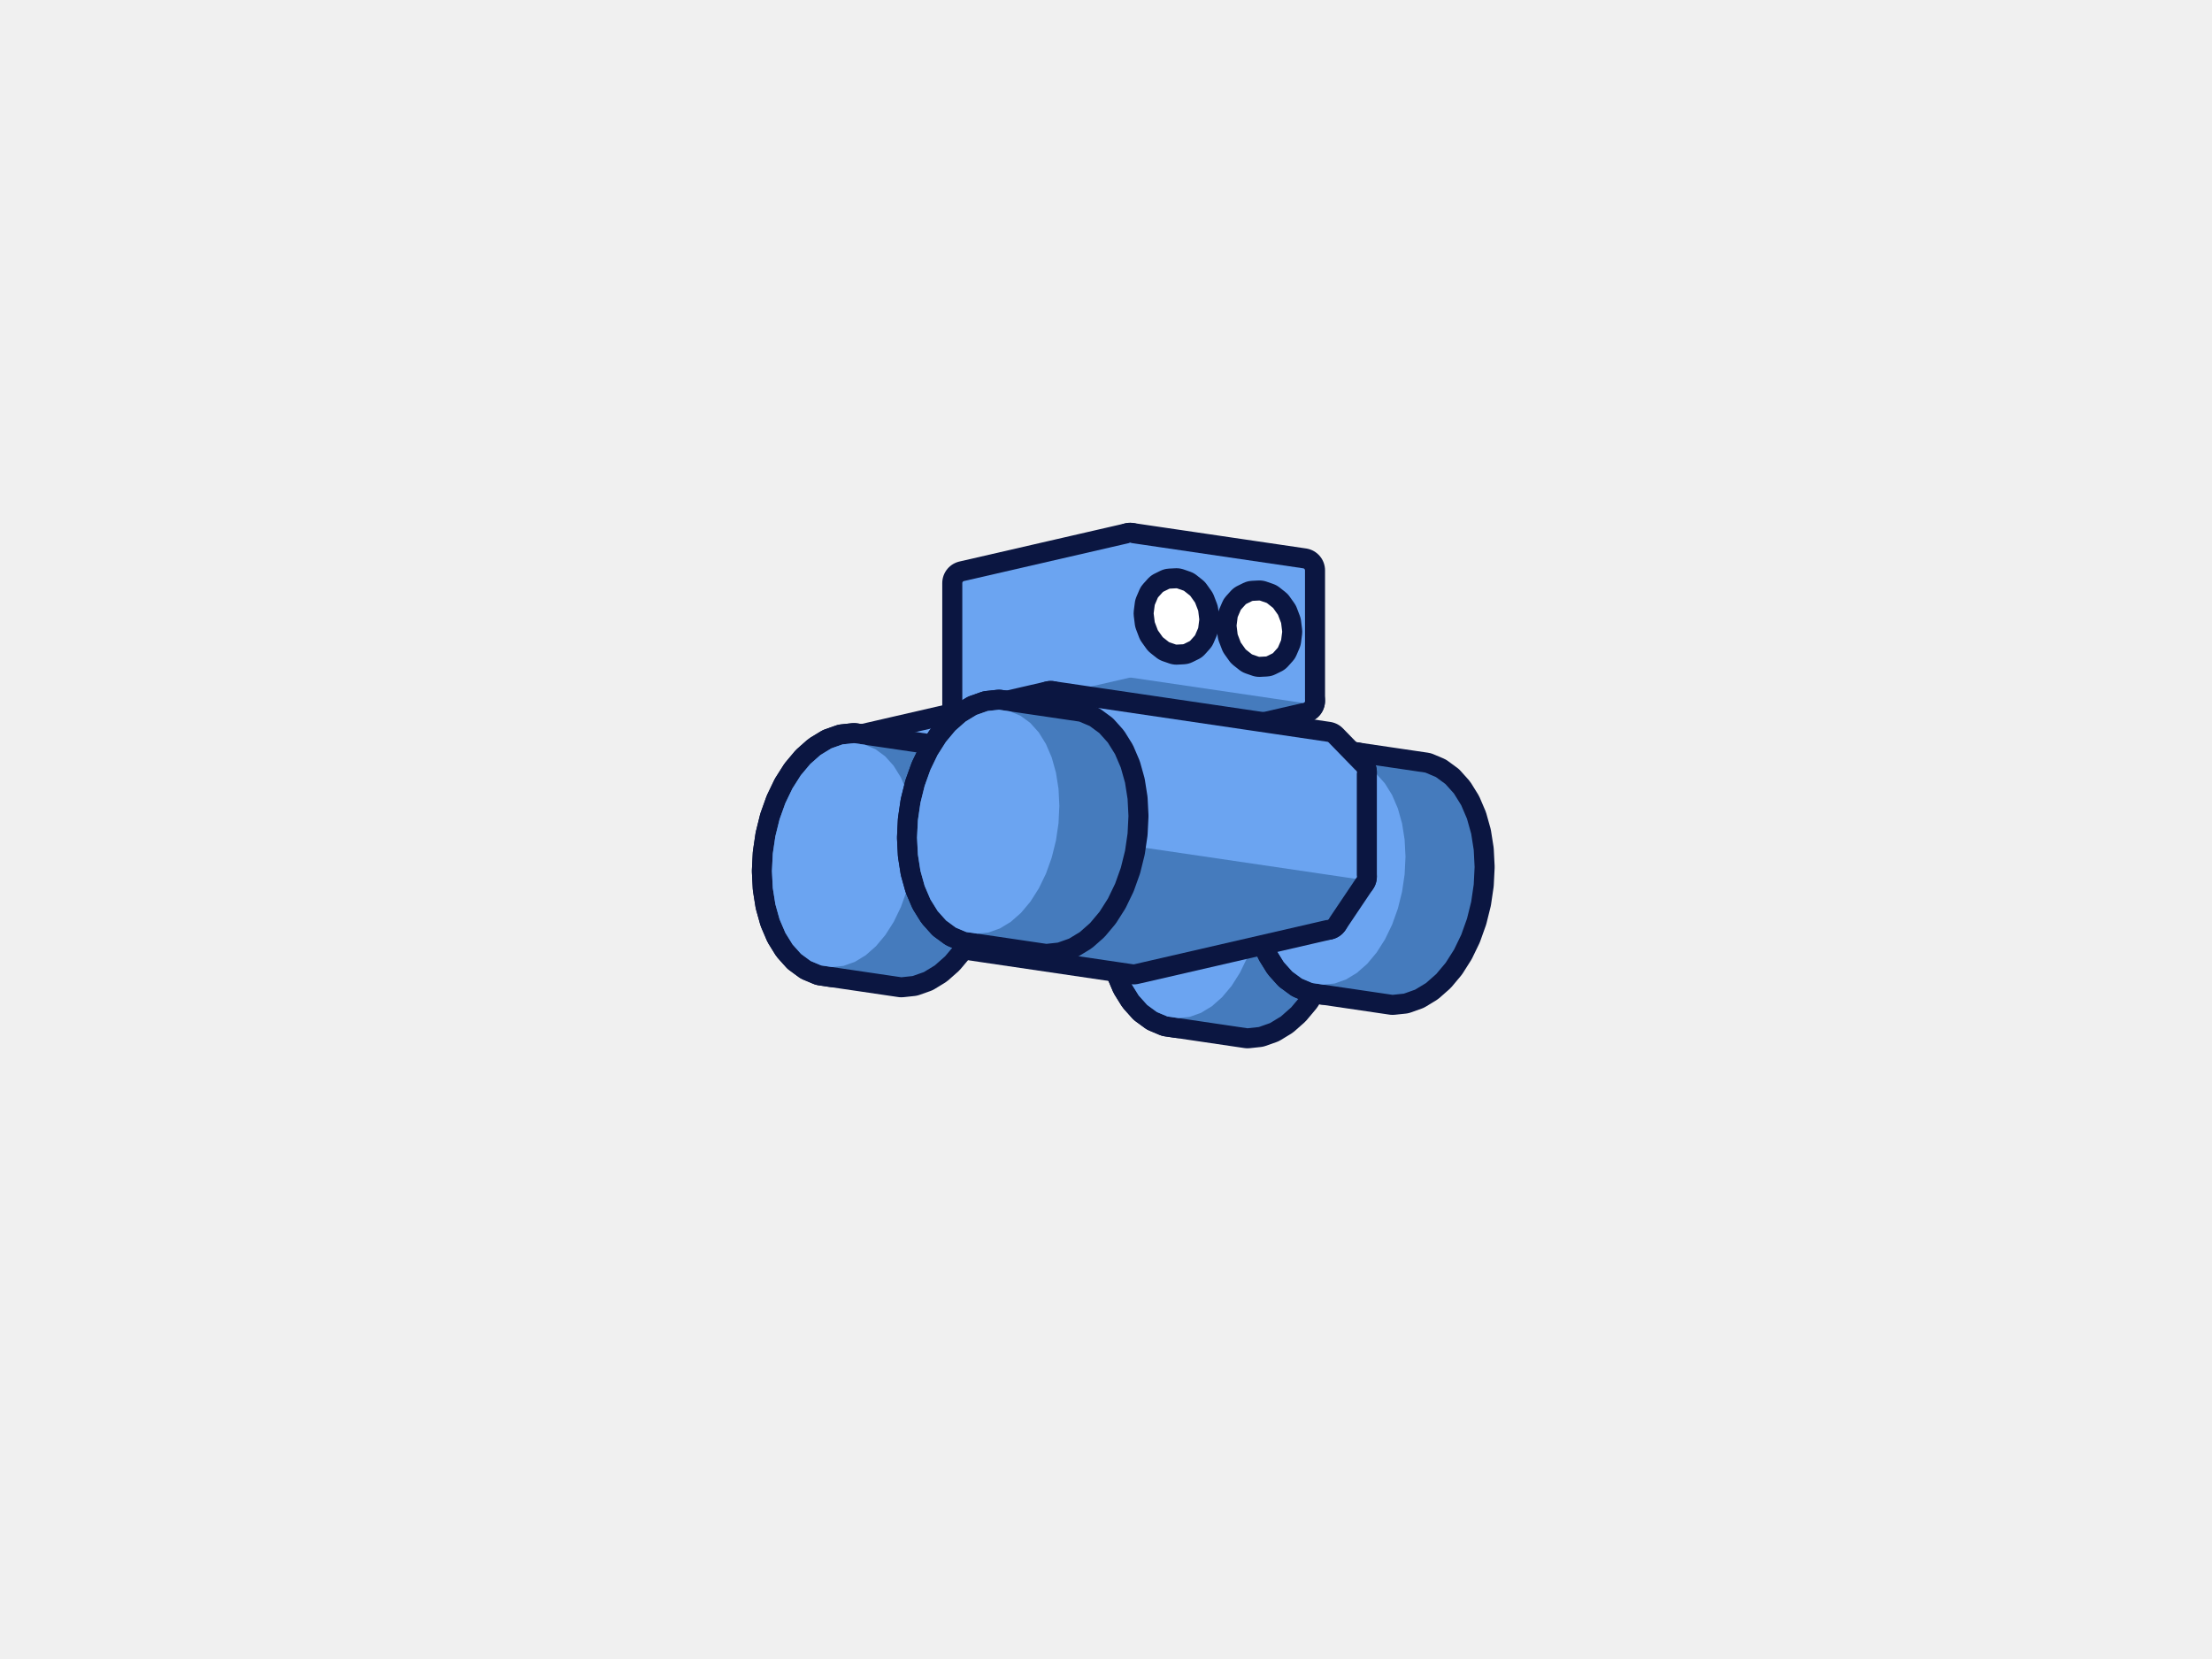
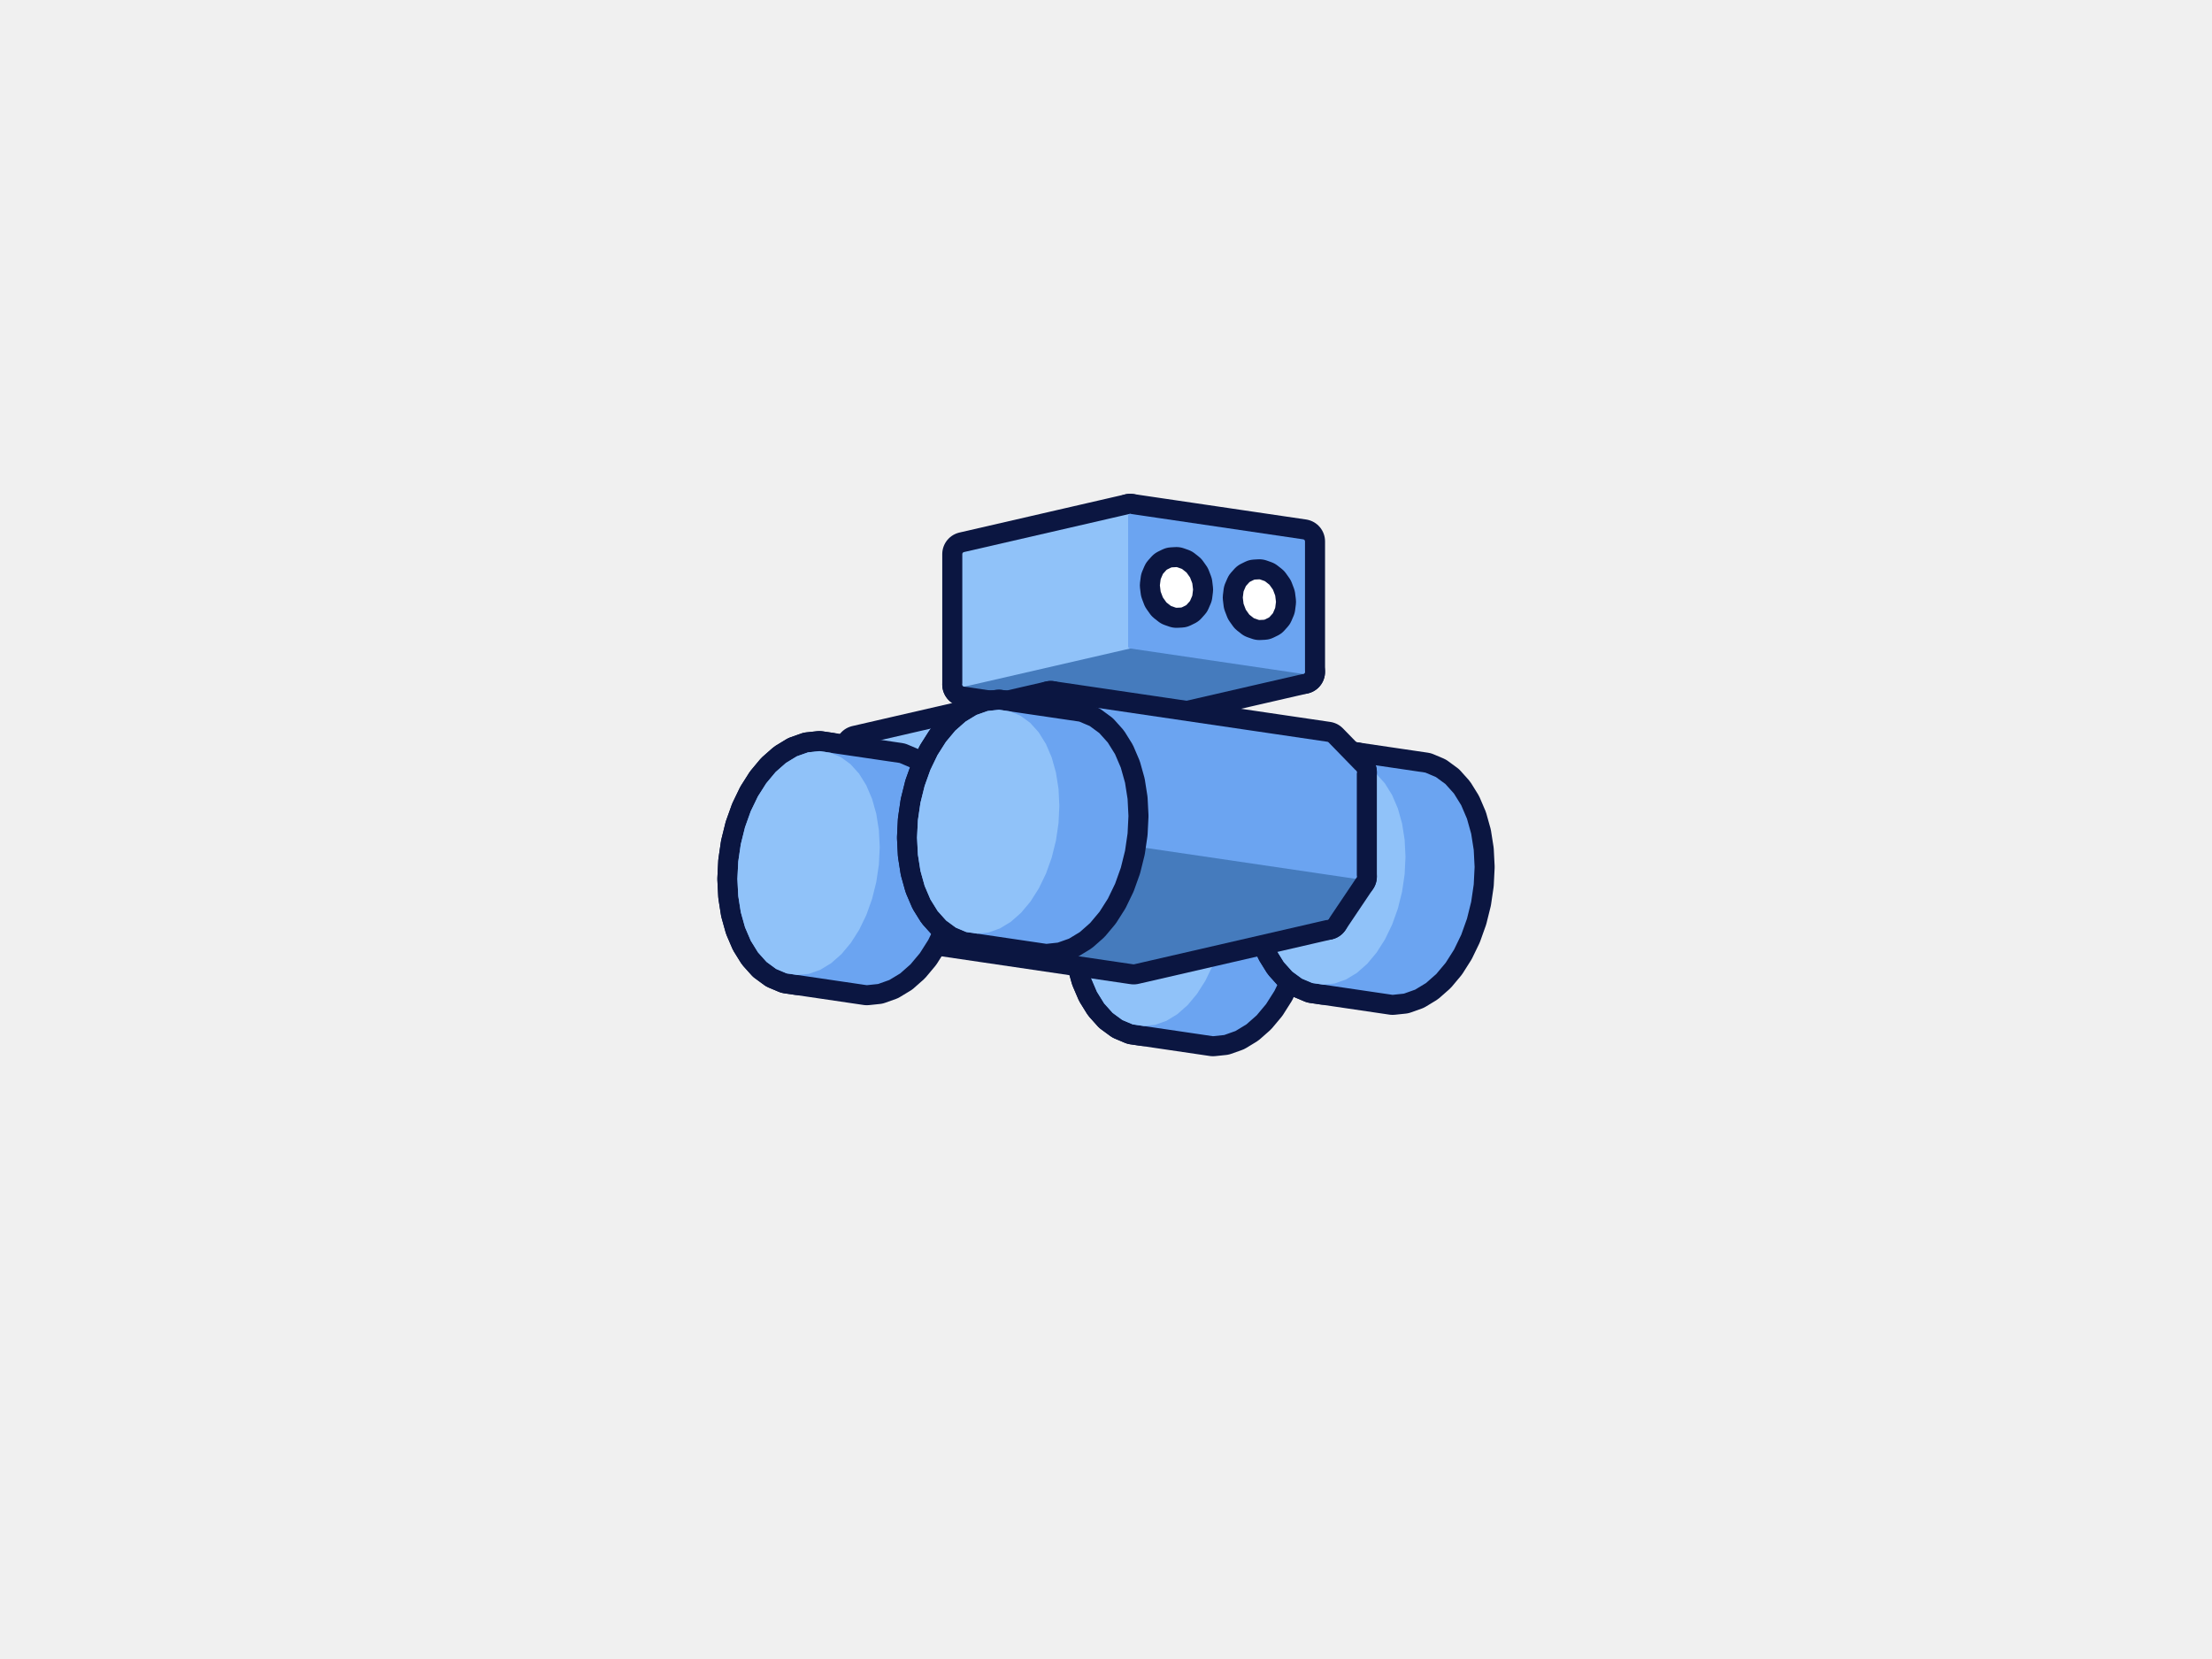
<svg xmlns="http://www.w3.org/2000/svg" viewBox="0 0 800 600">
  <defs>
    <filter id="roundCorners">
      <feGaussianBlur in="SourceGraphic" stdDeviation="2" result="blur" />
      <feColorMatrix in="blur" type="matrix" values="1 0 0 0 0  0 1 0 0 0  0 0 1 0 0  0 0 0 19 -9" result="goo" />
      <feComposite in="SourceGraphic" in2="goo" operator="atop" />
    </filter>
  </defs>
  <g id="wheel_bl">
    <g stroke="#0b1641" stroke-width="16" stroke-linejoin="round" fill="none">
-       <polygon points="405.12,333.47 405.43,327.24 406.35,321.03 407.85,314.99 409.89,309.26 412.44,303.98 415.42,299.29 418.77,295.29 422.39,292.10 426.20,289.78 430.11,288.40 434.02,287.98 459.01,291.66 462.82,292.22 466.44,293.75 469.79,296.21 472.77,299.53 475.31,303.63 477.36,308.42 478.86,313.77 479.78,319.56 480.09,325.64 479.78,331.86 478.86,338.07 477.36,344.12 475.31,349.85 472.77,355.13 469.79,359.82 466.44,363.81 462.82,367.01 459.01,369.33 455.10,370.71 451.19,371.13 426.20,367.44 422.39,366.88 418.77,365.35 415.42,362.90 412.44,359.58 409.89,355.48 407.85,350.69 406.35,345.33 405.43,339.54" />
-       <polygon points="455.10,321.96 454.79,315.88 453.88,310.09 452.37,304.74 450.33,299.95 447.78,295.84 444.80,292.52 441.45,290.07 437.83,288.54 434.02,287.98 430.11,288.40 426.20,289.78 422.39,292.10 418.77,295.29 415.42,299.29 412.44,303.98 409.89,309.26 407.85,314.99 406.35,321.03 405.43,327.24 405.12,333.47 405.43,339.54 406.35,345.33 407.85,350.69 409.89,355.48 412.44,359.58 415.42,362.90 418.77,365.35 422.39,366.88 426.20,367.44 430.11,367.03 434.02,365.64 437.83,363.33 441.45,360.13 444.80,356.14 447.78,351.44 450.33,346.17 452.37,340.43 453.88,334.39 454.79,328.18" />
+       <polygon points="392.63,336.34 392.94,330.12 393.85,323.91 395.35,317.87 397.40,312.13 399.95,306.86 402.93,302.16 406.27,298.17 409.89,294.98 413.71,292.66 417.62,291.27 421.53,290.86 446.51,294.54 450.33,295.10 453.95,296.63 457.29,299.08 460.27,302.40 462.82,306.51 464.87,311.30 466.37,316.65 467.28,322.44 467.59,328.52 467.28,334.74 466.37,340.95 464.87,346.99 462.82,352.73 460.27,358.00 457.29,362.70 453.95,366.69 450.33,369.88 446.51,372.20 442.60,373.59 438.70,374.00 413.71,370.32 409.89,369.76 406.27,368.23 402.93,365.78 399.95,362.46 397.40,358.35 395.35,353.56 393.85,348.21 392.94,342.42" />
+       <polygon points="442.60,324.84 442.30,318.76 441.38,312.97 439.88,307.61 437.83,302.82 435.29,298.72 432.30,295.40 428.96,292.95 425.34,291.42 421.53,290.86 417.62,291.27 413.71,292.66 409.89,294.98 406.27,298.17 402.93,302.16 399.95,306.86 397.40,312.13 395.35,317.87 393.85,323.91 392.94,330.12 392.63,336.34 392.94,342.42 393.85,348.21 395.35,353.56 397.40,358.35 399.95,362.46 402.93,365.78 406.27,368.23 409.89,369.76 413.71,370.32 417.62,369.90 421.53,368.52 425.34,366.20 428.96,363.01 432.30,359.01 435.29,354.32 437.83,349.04 439.88,343.31 441.38,337.27 442.30,331.06" />
    </g>
    <g stroke-linejoin="round">
-       <polygon points="405.12,333.47 405.43,327.24 406.35,321.03 407.85,314.99 409.89,309.26 412.44,303.98 415.42,299.29 418.77,295.29 422.39,292.10 426.20,289.78 430.11,288.40 434.02,287.98 459.01,291.66 462.82,292.22 466.44,293.75 469.79,296.21 472.77,299.53 475.31,303.63 477.36,308.42 478.86,313.77 479.78,319.56 480.09,325.64 479.78,331.86 478.86,338.07 477.36,344.12 475.31,349.85 472.77,355.13 469.79,359.82 466.44,363.81 462.82,367.01 459.01,369.33 455.10,370.71 451.19,371.13 426.20,367.44 422.39,366.88 418.77,365.35 415.42,362.90 412.44,359.58 409.89,355.48 407.85,350.69 406.35,345.33 405.43,339.54" fill="#457bbd" stroke="#457bbd" stroke-width="1.5" />
-       <polygon points="455.10,321.96 454.79,315.88 453.88,310.09 452.37,304.74 450.33,299.95 447.78,295.84 444.80,292.52 441.45,290.07 437.83,288.54 434.02,287.98 430.11,288.40 426.20,289.78 422.39,292.10 418.77,295.29 415.42,299.29 412.44,303.98 409.89,309.26 407.85,314.99 406.35,321.03 405.43,327.24 405.12,333.47 405.43,339.54 406.35,345.33 407.85,350.69 409.89,355.48 412.44,359.58 415.42,362.90 418.77,365.35 422.39,366.88 426.20,367.44 430.11,367.03 434.02,365.64 437.83,363.33 441.45,360.13 444.80,356.14 447.78,351.44 450.33,346.17 452.37,340.43 453.88,334.39 454.79,328.18" fill="#6ba4f1" stroke="#6ba4f1" stroke-width="1.5" />
+       <polygon points="392.63,336.34 392.94,330.12 393.85,323.91 395.35,317.87 397.40,312.13 399.95,306.86 402.93,302.16 406.27,298.17 409.89,294.98 413.71,292.66 417.62,291.27 421.53,290.86 446.51,294.54 450.33,295.10 453.95,296.63 457.29,299.08 460.27,302.40 462.82,306.51 464.87,311.30 466.37,316.65 467.28,322.44 467.59,328.52 467.28,334.74 466.37,340.95 464.87,346.99 462.82,352.73 460.27,358.00 457.29,362.70 453.95,366.69 450.33,369.88 446.51,372.20 442.60,373.59 438.70,374.00 413.71,370.32 409.89,369.76 406.27,368.23 402.93,365.78 399.95,362.46 397.40,358.35 395.35,353.56 393.85,348.21 392.94,342.42" fill="#6ba4f1" stroke="#6ba4f1" stroke-width="1.5" />
+       <polygon points="442.60,324.84 442.30,318.76 441.38,312.97 439.88,307.61 437.83,302.82 435.29,298.72 432.30,295.40 428.96,292.95 425.34,291.42 421.53,290.86 417.62,291.27 413.71,292.66 409.89,294.98 406.27,298.17 402.93,302.16 399.95,306.86 397.40,312.13 395.35,317.87 393.85,323.91 392.94,330.12 392.63,336.34 392.94,342.42 393.85,348.21 395.35,353.56 397.40,358.35 399.95,362.46 402.93,365.78 406.27,368.23 409.89,369.76 413.71,370.32 417.62,369.90 421.53,368.52 425.34,366.20 428.96,363.01 432.30,359.01 435.29,354.32 437.83,349.04 439.88,343.31 441.38,337.27 442.30,331.06" fill="#90c2f9" stroke="#90c2f9" stroke-width="1.5" />
    </g>
  </g>
  <g id="wheel_fl">
    <g stroke="#0b1641" stroke-width="16" stroke-linejoin="round" fill="none">
      <polygon points="457.60,321.38 457.90,315.16 458.82,308.95 460.32,302.91 462.37,297.18 464.92,291.90 467.90,287.20 471.24,283.21 474.86,280.02 478.68,277.70 482.58,276.31 486.49,275.90 511.48,279.58 515.29,280.14 518.92,281.67 522.26,284.12 525.24,287.44 527.79,291.55 529.84,296.34 531.34,301.69 532.25,307.48 532.56,313.56 532.25,319.78 531.34,325.99 529.84,332.03 527.79,337.77 525.24,343.04 522.26,347.74 518.92,351.73 515.29,354.93 511.48,357.24 507.57,358.63 503.66,359.04 478.68,355.36 474.86,354.80 471.24,353.27 467.90,350.82 464.92,347.50 462.37,343.39 460.32,338.60 458.82,333.25 457.90,327.46" />
      <polygon points="507.57,309.88 507.26,303.80 506.35,298.01 504.85,292.65 502.80,287.87 500.25,283.76 497.27,280.44 493.93,277.99 490.31,276.46 486.49,275.90 482.58,276.31 478.68,277.70 474.86,280.02 471.24,283.21 467.90,287.20 464.92,291.90 462.37,297.18 460.32,302.91 458.82,308.95 457.90,315.16 457.60,321.38 457.90,327.46 458.82,333.25 460.32,338.60 462.37,343.39 464.92,347.50 467.90,350.82 471.24,353.27 474.86,354.80 478.68,355.36 482.58,354.95 486.49,353.56 490.31,351.24 493.93,348.05 497.27,344.05 500.25,339.36 502.80,334.08 504.85,328.35 506.35,322.31 507.26,316.10" />
    </g>
    <g stroke-linejoin="round">
-       <polygon points="457.60,321.38 457.90,315.16 458.82,308.95 460.32,302.91 462.37,297.18 464.92,291.90 467.90,287.20 471.24,283.21 474.86,280.02 478.68,277.70 482.58,276.31 486.49,275.90 511.48,279.58 515.29,280.14 518.92,281.67 522.26,284.12 525.24,287.44 527.79,291.55 529.84,296.34 531.34,301.69 532.25,307.48 532.56,313.56 532.25,319.78 531.34,325.99 529.84,332.03 527.79,337.77 525.24,343.04 522.26,347.74 518.92,351.73 515.29,354.93 511.48,357.24 507.57,358.63 503.66,359.04 478.68,355.36 474.86,354.80 471.24,353.27 467.90,350.82 464.92,347.50 462.37,343.39 460.32,338.60 458.82,333.25 457.90,327.46" fill="#457bbd" stroke="#457bbd" stroke-width="1.5" />
-       <polygon points="507.57,309.88 507.26,303.80 506.35,298.01 504.85,292.65 502.80,287.87 500.25,283.76 497.27,280.44 493.93,277.99 490.31,276.46 486.49,275.90 482.58,276.31 478.68,277.70 474.86,280.02 471.24,283.21 467.90,287.20 464.92,291.90 462.37,297.18 460.32,302.91 458.82,308.95 457.90,315.16 457.60,321.38 457.90,327.46 458.82,333.25 460.32,338.60 462.37,343.39 464.92,347.50 467.90,350.82 471.24,353.27 474.86,354.80 478.68,355.36 482.58,354.95 486.49,353.56 490.31,351.24 493.93,348.05 497.27,344.05 500.25,339.36 502.80,334.08 504.85,328.35 506.35,322.31 507.26,316.10" fill="#6ba4f1" stroke="#6ba4f1" stroke-width="1.5" />
+       <polygon points="457.60,321.38 457.90,315.16 458.82,308.95 460.32,302.91 462.37,297.18 464.92,291.90 467.90,287.20 471.24,283.21 474.86,280.02 478.68,277.70 482.58,276.31 486.49,275.90 511.48,279.58 515.29,280.14 518.92,281.67 522.26,284.12 525.24,287.44 527.79,291.55 529.84,296.34 531.34,301.69 532.25,307.48 532.56,313.56 532.25,319.78 531.34,325.99 529.84,332.03 527.79,337.77 525.24,343.04 522.26,347.74 518.92,351.73 515.29,354.93 511.48,357.24 507.57,358.63 503.66,359.04 478.68,355.36 474.86,354.80 471.24,353.27 467.90,350.82 464.92,347.50 462.37,343.39 460.32,338.60 458.82,333.25 457.90,327.46" fill="#6ba4f1" stroke="#6ba4f1" stroke-width="1.5" />
+       <polygon points="507.57,309.88 507.26,303.80 506.35,298.01 504.85,292.65 502.80,287.87 500.25,283.76 497.27,280.44 493.93,277.99 490.31,276.46 486.49,275.90 482.58,276.31 478.68,277.70 474.86,280.02 471.24,283.21 467.90,287.20 464.92,291.90 462.37,297.18 460.32,302.91 458.82,308.95 457.90,315.16 457.60,321.38 457.90,327.46 458.82,333.25 460.32,338.60 462.37,343.39 464.92,347.50 467.90,350.82 471.24,353.27 474.86,354.80 478.68,355.36 482.58,354.95 486.49,353.56 490.31,351.24 493.93,348.05 497.27,344.05 500.25,339.36 502.80,334.08 504.85,328.35 506.35,322.31 507.26,316.10" fill="#90c2f9" stroke="#90c2f9" stroke-width="1.5" />
    </g>
  </g>
  <g id="head">
    <g stroke="#0b1641" stroke-width="16" stroke-linejoin="round" fill="none">
-       <polygon points="348.78,258.06 411.24,267.27 471.22,253.46 408.75,244.26" />
-       <polygon points="348.78,258.06 408.75,244.26 408.75,197.08 348.78,210.88" />
-       <polygon points="408.75,244.26 471.22,253.46 471.22,206.28 408.75,197.08" />
+       <polygon points="348.78,247.58 411.24,256.78 471.22,242.98 408.75,233.77" />
+       <polygon points="348.78,247.58 408.75,233.77 408.75,186.59 348.78,200.40" />
+       <polygon points="408.75,233.77 471.22,242.98 471.22,195.80 408.75,186.59" />
    </g>
    <g stroke-linejoin="round">
-       <polygon points="348.78,258.06 411.24,267.27 471.22,253.46 408.75,244.26" fill="#457bbd" stroke="#457bbd" stroke-width="1.5" />
-       <polygon points="348.78,258.06 408.75,244.26 408.75,197.08 348.78,210.88" fill="#6ba4f1" stroke="#6ba4f1" stroke-width="1.5" />
-       <polygon points="408.75,244.26 471.22,253.46 471.22,206.28 408.75,197.08" fill="#6ba4f1" stroke="#6ba4f1" stroke-width="1.5" />
+       <polygon points="348.78,247.58 411.24,256.78 471.22,242.98 408.75,233.77" fill="#457bbd" stroke="#457bbd" stroke-width="1.5" />
+       <polygon points="348.78,247.58 408.75,233.77 408.75,186.59 348.78,200.40" fill="#90c2f9" stroke="#90c2f9" stroke-width="1.5" />
+       <polygon points="408.75,233.77 471.22,242.98 471.22,195.80 408.75,186.59" fill="#6ba4f1" stroke="#6ba4f1" stroke-width="1.5" />
    </g>
  </g>
  <g id="eyes">
    <g stroke="#0b1641" stroke-width="16" stroke-linejoin="round" fill="none">
-       <polygon points="447.98,226.26 448.34,223.40 449.41,220.92 451.07,219.08 453.16,218.05 455.47,217.93 457.79,218.73 459.88,220.38 461.54,222.71 462.60,225.50 462.97,228.47 462.60,231.33 461.54,233.80 459.88,235.65 457.79,236.68 455.47,236.80 453.16,236.00 451.07,234.35 449.41,232.02 448.34,229.23" />
-       <polygon points="417.99,221.84 418.36,218.98 419.42,216.50 421.08,214.66 423.17,213.63 425.49,213.51 427.80,214.31 429.89,215.96 431.55,218.29 432.62,221.08 432.98,224.05 432.62,226.91 431.55,229.38 429.89,231.23 427.80,232.26 425.49,232.38 423.17,231.58 421.08,229.93 419.42,227.60 418.36,224.81" />
+       <polygon points="450.23,216.11 450.48,214.10 451.23,212.37 452.39,211.08 453.85,210.36 455.47,210.27 457.09,210.84 458.56,211.99 459.72,213.62 460.46,215.57 460.72,217.65 460.46,219.66 459.72,221.39 458.56,222.68 457.09,223.40 455.47,223.48 453.85,222.92 452.39,221.77 451.23,220.14 450.48,218.18" />
+       <polygon points="420.24,211.69 420.50,209.68 421.24,207.95 422.40,206.66 423.87,205.94 425.49,205.85 427.11,206.42 428.57,207.57 429.73,209.20 430.48,211.15 430.73,213.23 430.48,215.24 429.73,216.97 428.57,218.26 427.11,218.98 425.49,219.06 423.87,218.50 422.40,217.35 421.24,215.72 420.50,213.77" />
    </g>
    <g stroke-linejoin="round">
-       <polygon points="447.98,226.26 448.34,223.40 449.41,220.92 451.07,219.08 453.16,218.05 455.47,217.93 457.79,218.73 459.88,220.38 461.54,222.71 462.60,225.50 462.97,228.47 462.60,231.33 461.54,233.80 459.88,235.65 457.79,236.68 455.47,236.80 453.16,236.00 451.07,234.35 449.41,232.02 448.34,229.23" fill="white" stroke="white" stroke-width="1.5" />
-       <polygon points="417.99,221.84 418.36,218.98 419.42,216.50 421.08,214.66 423.17,213.63 425.49,213.51 427.80,214.31 429.89,215.96 431.55,218.29 432.62,221.08 432.98,224.05 432.62,226.91 431.55,229.38 429.89,231.23 427.80,232.26 425.49,232.38 423.17,231.58 421.08,229.93 419.42,227.60 418.36,224.81" fill="white" stroke="white" stroke-width="1.5" />
+       <polygon points="450.23,216.11 450.48,214.10 451.23,212.37 452.39,211.08 453.85,210.36 455.47,210.27 457.09,210.84 458.56,211.99 459.72,213.62 460.46,215.57 460.72,217.65 460.46,219.66 459.72,221.39 458.56,222.68 457.09,223.40 455.47,223.48 453.85,222.92 452.39,221.77 451.23,220.14 450.48,218.18" fill="white" stroke="white" stroke-width="1.5" />
+       <polygon points="420.24,211.69 420.50,209.68 421.24,207.95 422.40,206.66 423.87,205.94 425.49,205.85 427.11,206.42 428.57,207.57 429.73,209.20 430.48,211.15 430.73,213.23 430.48,215.24 429.73,216.97 428.57,218.26 427.11,218.98 425.49,219.06 423.87,218.50 422.40,217.35 421.24,215.72 420.50,213.77" fill="white" stroke="white" stroke-width="1.5" />
    </g>
  </g>
  <g id="body">
    <g stroke="#0b1641" stroke-width="16" stroke-linejoin="round" fill="none">
      <polygon points="310.04,333.29 410.00,348.02 479.96,331.91 380.01,317.18" />
      <polygon points="390.00,264.56 489.96,279.29 479.96,269.01 380.01,254.28" />
      <polygon points="380.01,317.18 479.96,331.91 489.96,317.03 390.00,302.30" />
      <polygon points="390.00,302.30 489.96,317.03 489.96,279.29 390.00,264.56" />
      <polygon points="310.04,333.29 380.01,317.18 390.00,302.30 390.00,264.56 380.01,254.28 310.04,270.39" />
    </g>
    <g stroke-linejoin="round">
      <polygon points="310.04,333.29 410.00,348.02 479.96,331.91 380.01,317.18" fill="#457bbd" stroke="#457bbd" stroke-width="1.5" />
      <polygon points="390.00,264.56 489.96,279.29 479.96,269.01 380.01,254.28" fill="#6ba4f1" stroke="#6ba4f1" stroke-width="1.5" />
      <polygon points="380.01,317.18 479.96,331.91 489.96,317.03 390.00,302.30" fill="#457bbd" stroke="#457bbd" stroke-width="1.5" />
      <polygon points="390.00,302.30 489.96,317.03 489.96,279.29 390.00,264.56" fill="#6ba4f1" stroke="#6ba4f1" stroke-width="1.5" />
-       <polygon points="310.04,333.29 380.01,317.18 390.00,302.30 390.00,264.56 380.01,254.28 310.04,270.39" fill="#6ba4f1" stroke="#6ba4f1" stroke-width="1.5" />
+       <polygon points="310.04,333.29 380.01,317.18 390.00,302.30 390.00,264.56 380.01,254.28 310.04,270.39" fill="#90c2f9" stroke="#90c2f9" stroke-width="1.5" />
    </g>
  </g>
  <g id="wheel_br">
    <g stroke="#0b1641" stroke-width="16" stroke-linejoin="round" fill="none">
-       <polygon points="279.93,315.02 280.24,308.80 281.16,302.59 282.66,296.54 284.71,290.81 287.25,285.53 290.23,280.84 293.58,276.85 297.20,273.65 301.01,271.33 304.92,269.95 308.83,269.53 333.82,273.21 337.63,273.78 341.25,275.30 344.60,277.76 347.58,281.08 350.12,285.18 352.17,289.97 353.67,295.33 354.59,301.11 354.90,307.19 354.59,313.41 353.67,319.62 352.17,325.67 350.12,331.40 347.58,336.68 344.60,341.37 341.25,345.36 337.63,348.56 333.82,350.88 329.91,352.26 326.00,352.68 301.01,349.00 297.20,348.43 293.58,346.91 290.23,344.45 287.25,341.13 284.71,337.03 282.66,332.24 281.16,326.88 280.24,321.10" />
-       <polygon points="329.91,303.51 329.60,297.43 328.69,291.64 327.19,286.29 325.14,281.50 322.59,277.40 319.61,274.08 316.27,271.62 312.64,270.09 308.83,269.53 304.92,269.95 301.01,271.33 297.20,273.65 293.58,276.85 290.23,280.84 287.25,285.53 284.71,290.81 282.66,296.54 281.16,302.59 280.24,308.80 279.93,315.02 280.24,321.10 281.16,326.88 282.66,332.24 284.71,337.03 287.25,341.13 290.23,344.45 293.58,346.91 297.20,348.43 301.01,349.00 304.92,348.58 308.83,347.20 312.64,344.88 316.27,341.68 319.61,337.69 322.59,333.00 325.14,327.72 327.19,321.99 328.69,315.94 329.60,309.73" />
+       <polygon points="267.44,317.89 267.75,311.67 268.66,305.46 270.16,299.42 272.21,293.69 274.76,288.41 277.74,283.72 281.08,279.72 284.71,276.53 288.52,274.21 292.43,272.83 296.34,272.41 321.32,276.09 325.14,276.65 328.76,278.18 332.10,280.63 335.08,283.95 337.63,288.06 339.68,292.85 341.18,298.20 342.10,303.99 342.40,310.07 342.10,316.29 341.18,322.50 339.68,328.55 337.63,334.28 335.08,339.55 332.10,344.25 328.76,348.24 325.14,351.44 321.32,353.75 317.42,355.14 313.51,355.55 288.52,351.87 284.71,351.31 281.08,349.78 277.74,347.33 274.76,344.01 272.21,339.90 270.16,335.12 268.66,329.76 267.75,323.97" />
+       <polygon points="317.42,306.39 317.11,300.31 316.19,294.52 314.69,289.17 312.64,284.38 310.10,280.27 307.11,276.95 303.77,274.50 300.15,272.97 296.34,272.41 292.43,272.83 288.52,274.21 284.71,276.53 281.08,279.72 277.74,283.72 274.76,288.41 272.21,293.69 270.16,299.42 268.66,305.46 267.75,311.67 267.44,317.89 267.75,323.97 268.66,329.76 270.16,335.12 272.21,339.90 274.76,344.01 277.74,347.33 281.08,349.78 284.71,351.31 288.52,351.87 292.43,351.46 296.34,350.07 300.15,347.75 303.77,344.56 307.11,340.57 310.10,335.87 312.64,330.60 314.69,324.86 316.19,318.82 317.11,312.61" />
    </g>
    <g stroke-linejoin="round">
-       <polygon points="279.93,315.02 280.24,308.80 281.16,302.59 282.66,296.54 284.71,290.81 287.25,285.53 290.23,280.84 293.58,276.85 297.20,273.65 301.01,271.33 304.92,269.95 308.83,269.53 333.82,273.21 337.63,273.78 341.25,275.30 344.60,277.76 347.58,281.08 350.12,285.18 352.17,289.97 353.67,295.33 354.59,301.11 354.90,307.19 354.59,313.41 353.67,319.62 352.17,325.67 350.12,331.40 347.58,336.68 344.60,341.37 341.25,345.36 337.63,348.56 333.82,350.88 329.91,352.26 326.00,352.68 301.01,349.00 297.20,348.43 293.58,346.91 290.23,344.45 287.25,341.13 284.71,337.03 282.66,332.24 281.16,326.88 280.24,321.10" fill="#457bbd" stroke="#457bbd" stroke-width="1.5" />
-       <polygon points="329.91,303.51 329.60,297.43 328.69,291.64 327.19,286.29 325.14,281.50 322.59,277.40 319.61,274.08 316.27,271.62 312.64,270.09 308.83,269.53 304.92,269.95 301.01,271.33 297.20,273.65 293.58,276.85 290.23,280.84 287.25,285.53 284.71,290.81 282.66,296.54 281.16,302.59 280.24,308.80 279.93,315.02 280.24,321.10 281.16,326.88 282.66,332.24 284.71,337.03 287.25,341.13 290.23,344.45 293.58,346.91 297.20,348.43 301.01,349.00 304.92,348.58 308.83,347.20 312.64,344.88 316.27,341.68 319.61,337.69 322.59,333.00 325.14,327.72 327.19,321.99 328.69,315.94 329.60,309.73" fill="#6ba4f1" stroke="#6ba4f1" stroke-width="1.5" />
+       <polygon points="267.44,317.89 267.75,311.67 268.66,305.46 270.16,299.42 272.21,293.69 274.76,288.41 277.74,283.72 281.08,279.72 284.71,276.53 288.52,274.21 292.43,272.83 296.34,272.41 321.32,276.09 325.14,276.65 328.76,278.18 332.10,280.63 335.08,283.95 337.63,288.06 339.68,292.85 341.18,298.20 342.10,303.99 342.40,310.07 342.10,316.29 341.18,322.50 339.68,328.55 337.63,334.28 335.08,339.55 332.10,344.25 328.76,348.24 325.14,351.44 321.32,353.75 317.42,355.14 313.51,355.55 288.52,351.87 284.71,351.31 281.08,349.78 277.74,347.33 274.76,344.01 272.21,339.90 270.16,335.12 268.66,329.76 267.75,323.97" fill="#6ba4f1" stroke="#6ba4f1" stroke-width="1.5" />
+       <polygon points="317.42,306.39 317.11,300.31 316.19,294.52 314.69,289.17 312.64,284.38 310.10,280.27 307.11,276.95 303.77,274.50 300.15,272.97 296.34,272.41 292.43,272.83 288.52,274.21 284.71,276.53 281.08,279.72 277.74,283.72 274.76,288.41 272.21,293.69 270.16,299.42 268.66,305.46 267.75,311.67 267.44,317.89 267.75,323.97 268.66,329.76 270.16,335.12 272.21,339.90 274.76,344.01 277.74,347.33 281.08,349.78 284.71,351.31 288.52,351.87 292.43,351.46 296.34,350.07 300.15,347.75 303.77,344.56 307.11,340.57 310.10,335.87 312.64,330.60 314.69,324.86 316.19,318.82 317.11,312.61" fill="#90c2f9" stroke="#90c2f9" stroke-width="1.5" />
    </g>
  </g>
  <g id="wheel_fr">
    <g stroke="#0b1641" stroke-width="16" stroke-linejoin="round" fill="none">
      <polygon points="332.41,302.94 332.72,296.71 333.63,290.50 335.13,284.46 337.18,278.73 339.73,273.45 342.71,268.76 346.05,264.76 349.67,261.57 353.49,259.25 357.40,257.87 361.30,257.45 386.29,261.13 390.11,261.69 393.73,263.22 397.07,265.68 400.05,269.00 402.60,273.10 404.65,277.89 406.15,283.24 407.06,289.03 407.37,295.11 407.06,301.33 406.15,307.54 404.65,313.59 402.60,319.32 400.05,324.60 397.07,329.29 393.73,333.28 390.11,336.48 386.29,338.80 382.38,340.18 378.47,340.60 353.49,336.91 349.67,336.35 346.05,334.82 342.71,332.37 339.73,329.05 337.18,324.95 335.13,320.16 333.63,314.80 332.72,309.01" />
      <polygon points="382.38,291.43 382.08,285.35 381.16,279.56 379.66,274.21 377.61,269.42 375.06,265.31 372.08,261.99 368.74,259.54 365.12,258.01 361.30,257.45 357.40,257.87 353.49,259.25 349.67,261.57 346.05,264.76 342.71,268.76 339.73,273.45 337.18,278.73 335.13,284.46 333.63,290.50 332.72,296.71 332.41,302.94 332.72,309.01 333.63,314.80 335.13,320.16 337.18,324.95 339.73,329.05 342.71,332.37 346.05,334.82 349.67,336.35 353.49,336.91 357.40,336.50 361.30,335.11 365.12,332.79 368.74,329.60 372.08,325.61 375.06,320.91 377.61,315.64 379.66,309.90 381.16,303.86 382.08,297.65" />
    </g>
    <g stroke-linejoin="round">
-       <polygon points="332.41,302.94 332.72,296.71 333.63,290.50 335.13,284.46 337.18,278.73 339.73,273.45 342.71,268.76 346.05,264.76 349.67,261.57 353.49,259.25 357.40,257.87 361.30,257.45 386.29,261.13 390.11,261.69 393.73,263.22 397.07,265.68 400.05,269.00 402.60,273.10 404.65,277.89 406.15,283.24 407.06,289.03 407.37,295.11 407.06,301.33 406.15,307.54 404.65,313.59 402.60,319.32 400.05,324.60 397.07,329.29 393.73,333.28 390.11,336.48 386.29,338.80 382.38,340.18 378.47,340.60 353.49,336.91 349.67,336.35 346.05,334.82 342.71,332.37 339.73,329.05 337.18,324.95 335.13,320.16 333.63,314.80 332.72,309.01" fill="#457bbd" stroke="#457bbd" stroke-width="1.5" />
-       <polygon points="382.38,291.43 382.08,285.35 381.16,279.56 379.66,274.21 377.61,269.42 375.06,265.31 372.08,261.99 368.74,259.54 365.12,258.01 361.30,257.45 357.40,257.87 353.49,259.25 349.67,261.57 346.05,264.76 342.71,268.76 339.73,273.45 337.18,278.73 335.13,284.46 333.63,290.50 332.72,296.71 332.41,302.94 332.72,309.01 333.63,314.80 335.13,320.16 337.18,324.95 339.73,329.05 342.71,332.37 346.05,334.82 349.67,336.35 353.49,336.91 357.40,336.50 361.30,335.11 365.12,332.79 368.74,329.60 372.08,325.61 375.06,320.91 377.61,315.64 379.66,309.90 381.16,303.86 382.08,297.65" fill="#6ba4f1" stroke="#6ba4f1" stroke-width="1.5" />
+       <polygon points="332.41,302.94 332.72,296.71 333.63,290.50 335.13,284.46 337.18,278.73 339.73,273.45 342.71,268.76 346.05,264.76 349.67,261.57 353.49,259.25 357.40,257.87 361.30,257.45 386.29,261.13 390.11,261.69 393.73,263.22 397.07,265.68 400.05,269.00 402.60,273.10 404.65,277.89 406.15,283.24 407.06,289.03 407.37,295.11 407.06,301.33 406.15,307.54 404.65,313.59 402.60,319.32 400.05,324.60 397.07,329.29 393.73,333.28 390.11,336.48 386.29,338.80 382.38,340.18 378.47,340.60 353.49,336.91 349.67,336.35 346.05,334.82 342.71,332.37 339.73,329.05 337.18,324.95 335.13,320.16 333.63,314.80 332.72,309.01" fill="#6ba4f1" stroke="#6ba4f1" stroke-width="1.5" />
+       <polygon points="382.38,291.43 382.08,285.35 381.16,279.56 379.66,274.21 377.61,269.42 375.06,265.31 372.08,261.99 368.74,259.54 365.12,258.01 361.30,257.45 357.40,257.87 353.49,259.25 349.67,261.57 346.05,264.76 342.71,268.76 339.73,273.45 337.18,278.73 335.13,284.46 333.63,290.50 332.72,296.71 332.41,302.94 332.72,309.01 333.63,314.80 335.13,320.16 337.18,324.95 339.73,329.05 342.71,332.37 346.05,334.82 349.67,336.35 353.49,336.91 357.40,336.50 361.30,335.11 365.12,332.79 368.74,329.60 372.08,325.61 375.06,320.91 377.61,315.64 379.66,309.90 381.16,303.86 382.08,297.65" fill="#90c2f9" stroke="#90c2f9" stroke-width="1.5" />
    </g>
  </g>
</svg>
